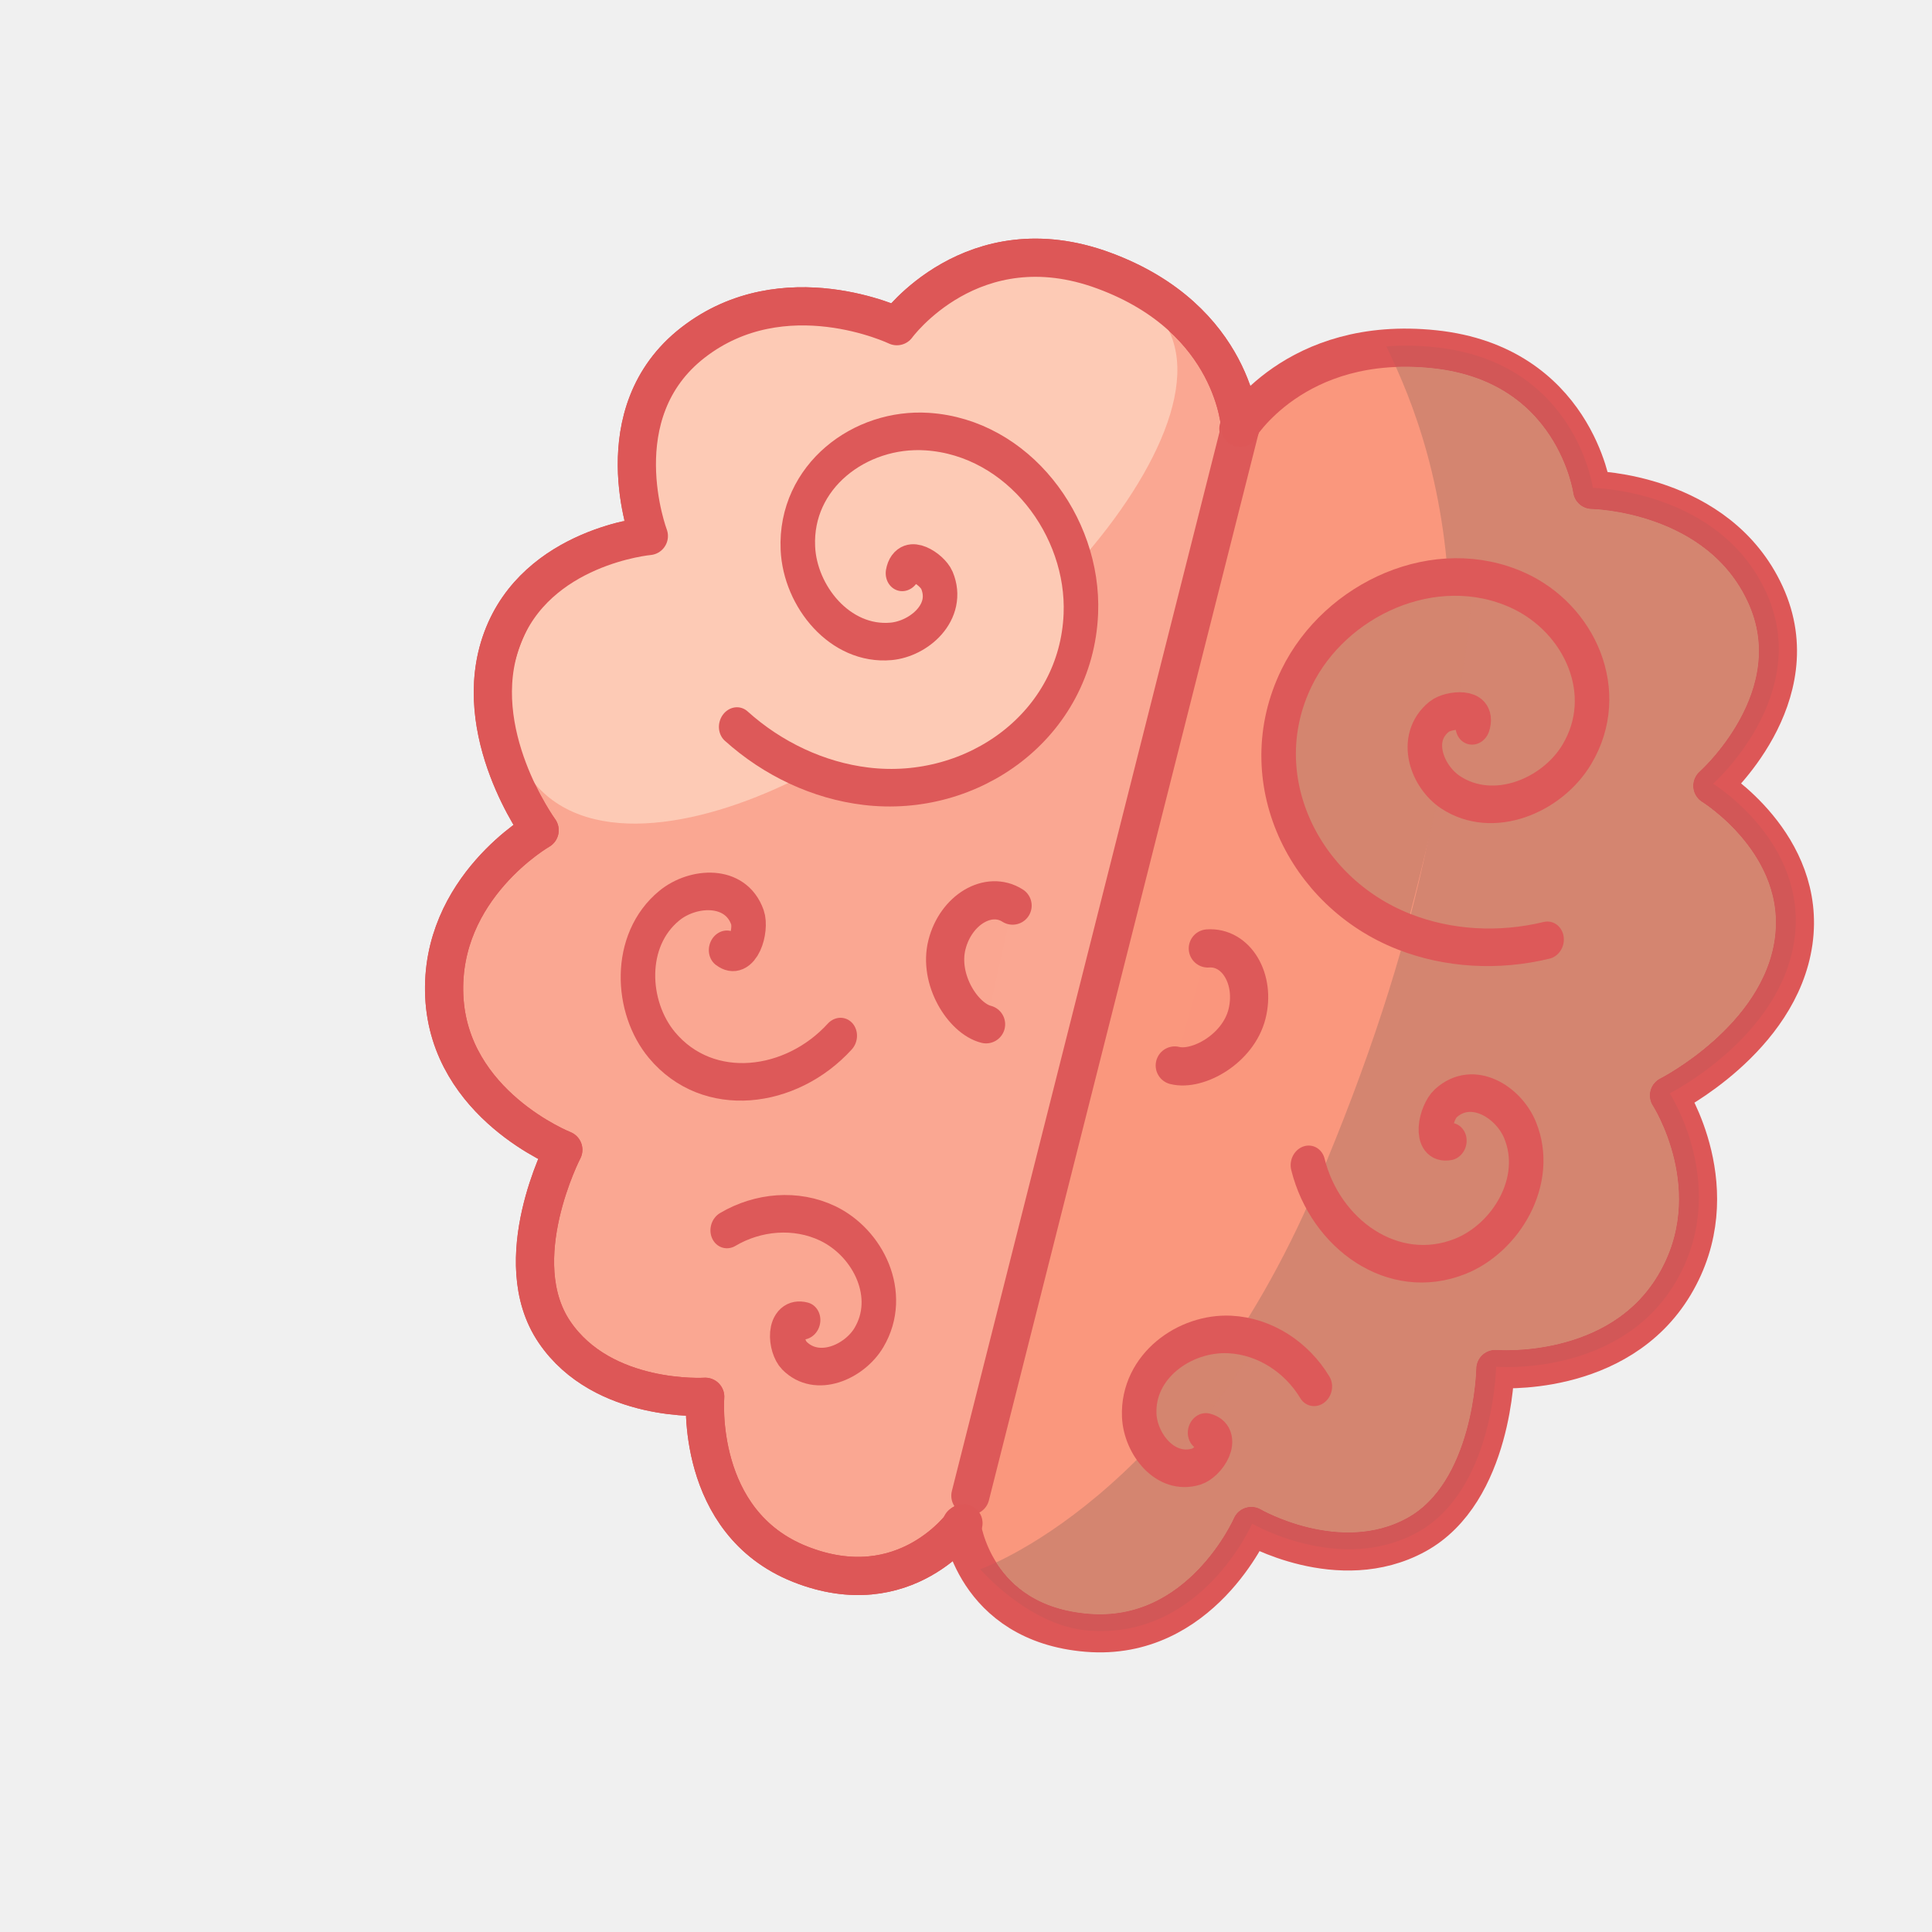
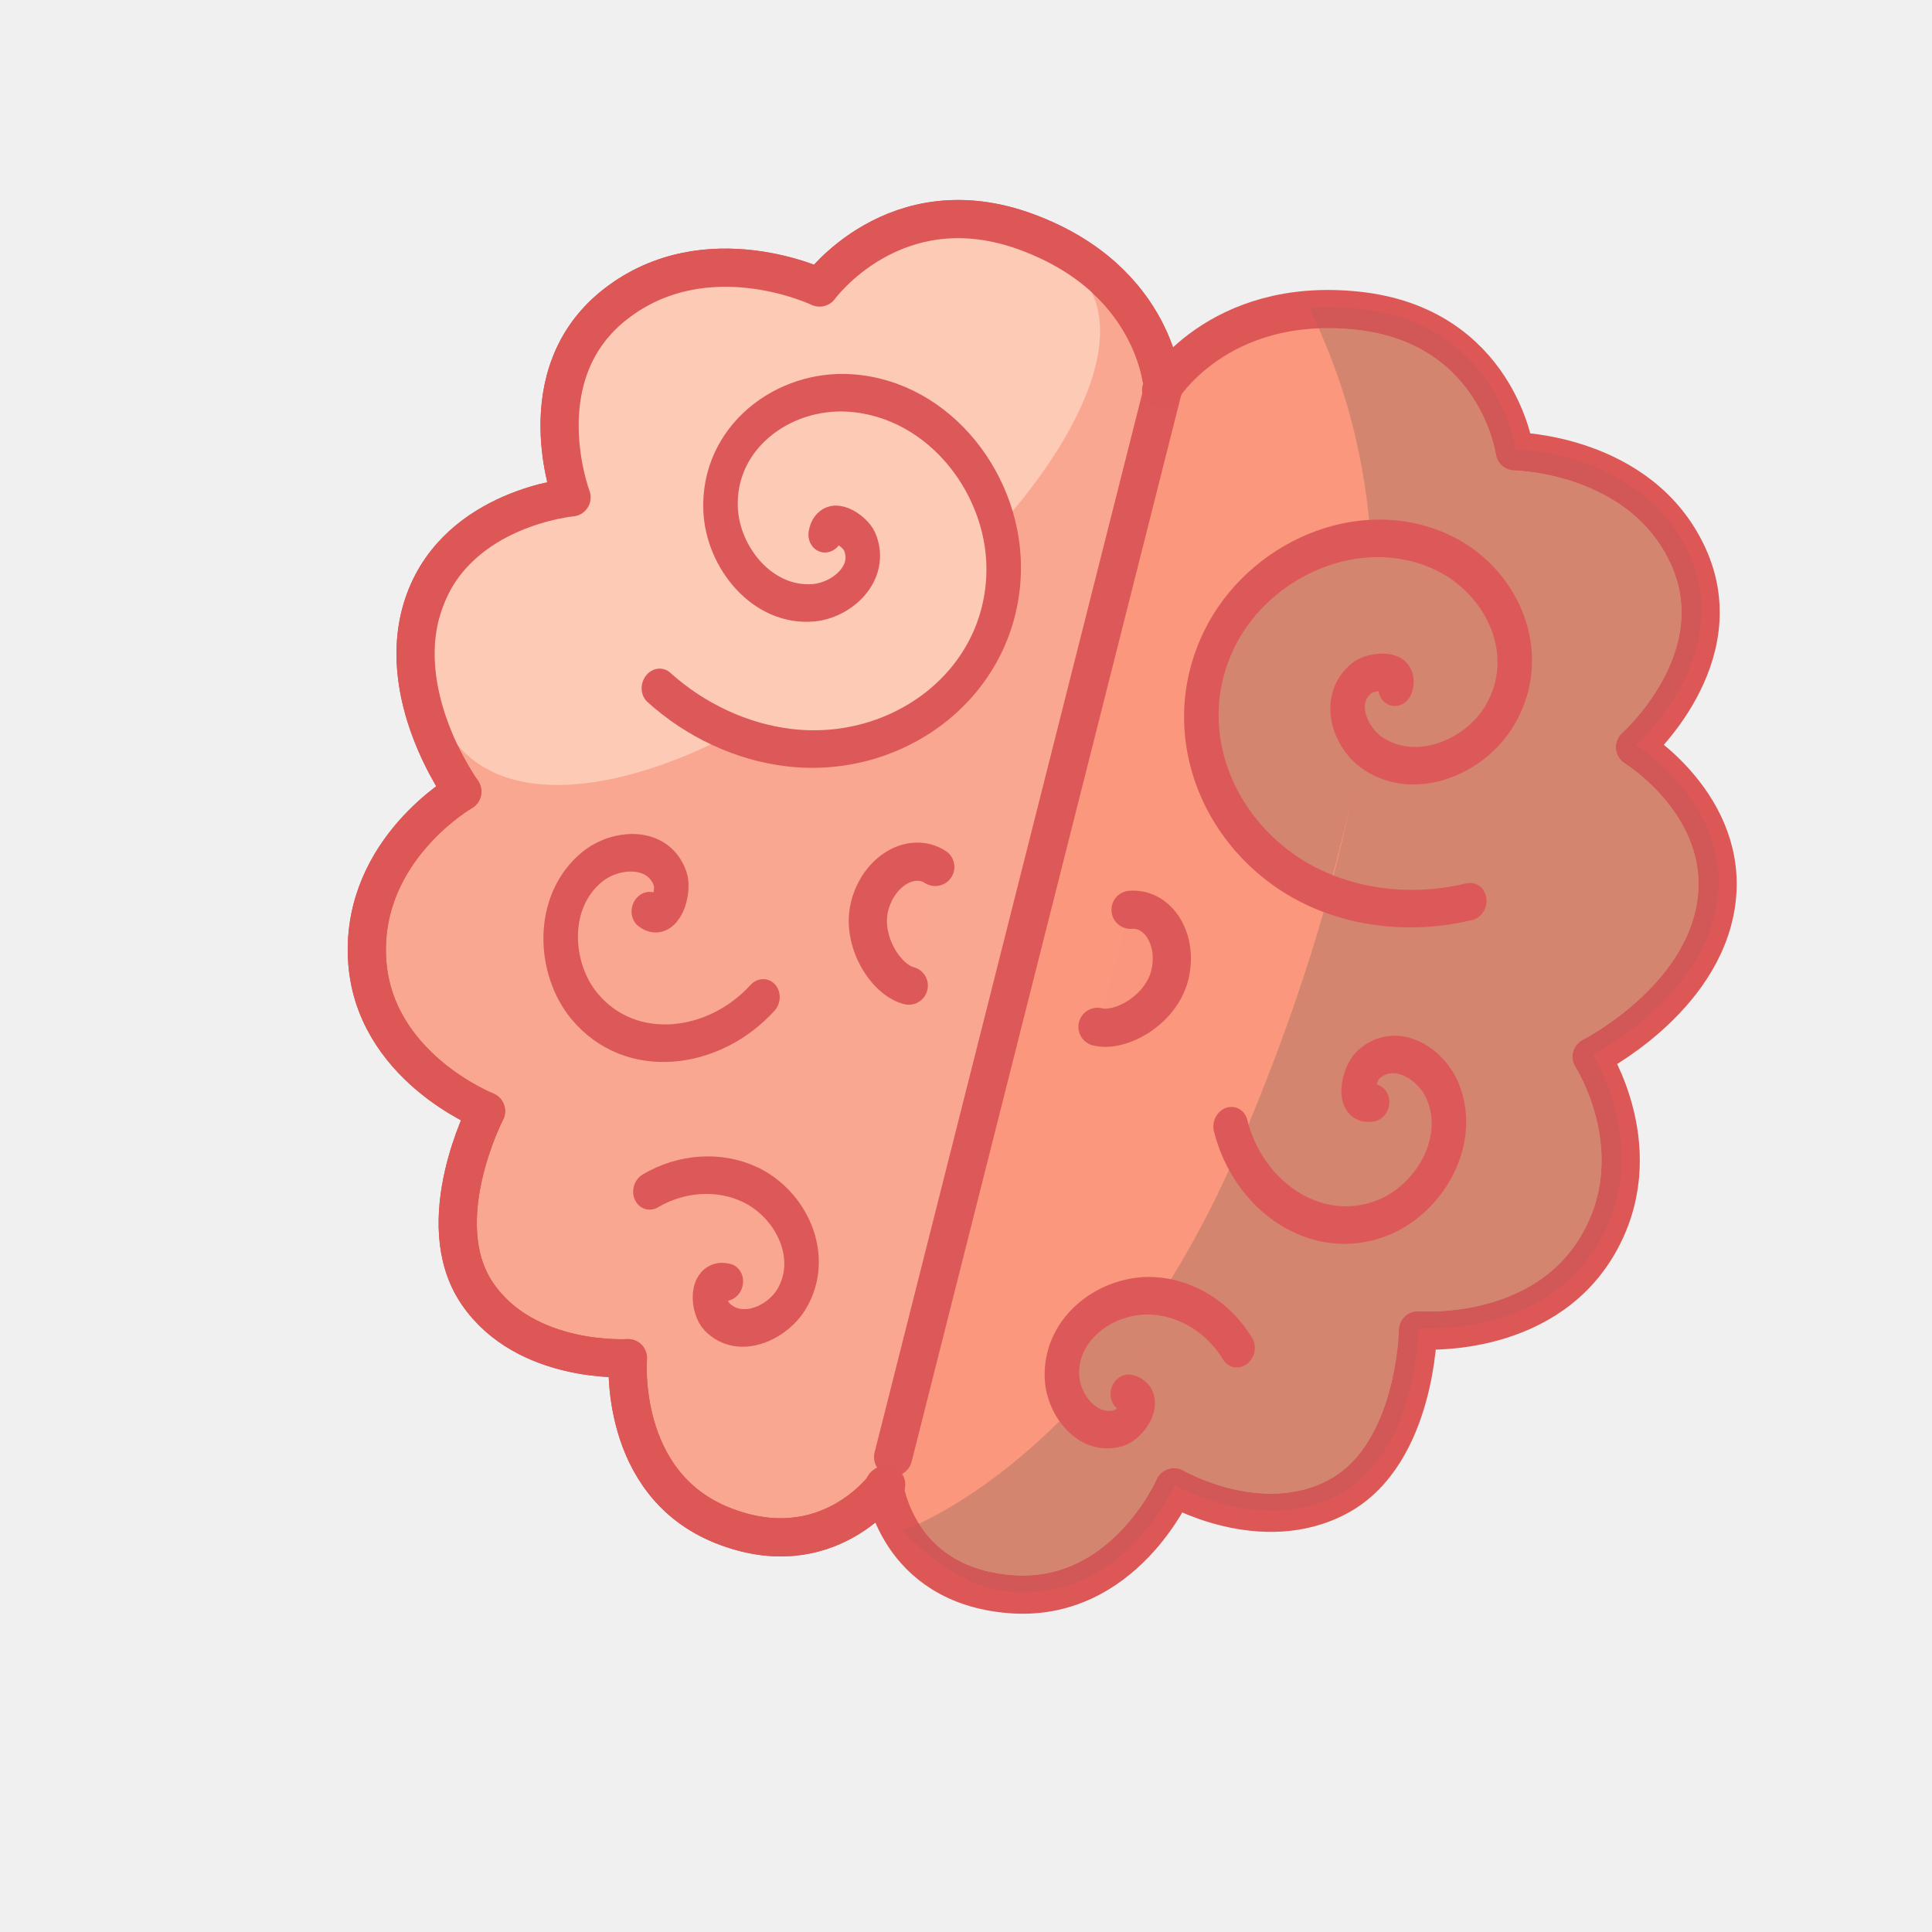
<svg xmlns="http://www.w3.org/2000/svg" width="100" height="100" viewBox="0 0 26.458 26.458" version="1.1" id="svg2787">
  <defs id="defs2784" />
  <g id="layer1">
    <g id="g63692" transform="matrix(1.060491,0,0,1.060407,-39.48656,22.78884)" style="stroke-width:0.943">
      <path style="fill:#9ae9e9;fill-opacity:0.937;stroke:#ffffff;stroke-width:0.189;stroke-linecap:round;stroke-linejoin:round;stroke-miterlimit:8;stroke-dasharray:none;stroke-opacity:1;paint-order:fill markers stroke" d="M 13.229,3.752 4.057,8.932 7.624,11.021 Z" id="path49283" />
      <path style="fill:#16b8b8;fill-opacity:0.961;stroke:#ffffff;stroke-width:0.189;stroke-linecap:round;stroke-linejoin:round;stroke-miterlimit:8;stroke-dasharray:none;stroke-opacity:1;paint-order:fill markers stroke" d="m 13.229,3.752 -5.605,7.269 11.064,0.006 z" id="path49339" />
      <path style="fill:#0094a2;fill-opacity:0.867;stroke:#ffffff;stroke-width:0.189;stroke-linecap:round;stroke-linejoin:round;stroke-miterlimit:8;stroke-dasharray:none;stroke-opacity:1;paint-order:fill markers stroke" d="M 13.229,3.752 22.324,8.971 18.687,11.027 Z" id="path49341" />
      <path style="fill:#7ecaf3;fill-opacity:0.992;stroke:#ffffff;stroke-width:0.189;stroke-linecap:round;stroke-linejoin:round;stroke-miterlimit:8;stroke-dasharray:none;stroke-opacity:1;paint-order:fill markers stroke" d="m 7.699,11.036 11.064,0.006 -5.533,10.194 z" id="path49343" />
      <path style="fill:#2b8ba7;fill-opacity:0.941;stroke:#ffffff;stroke-width:0.189;stroke-linecap:round;stroke-linejoin:round;stroke-miterlimit:8;stroke-dasharray:none;stroke-opacity:1;paint-order:fill markers stroke" d="M 18.687,11.027 22.324,8.971 22.401,19.449 Z" id="path49345" />
      <path style="fill:#68dbdb;fill-opacity:0.941;stroke:#ffffff;stroke-width:0.189;stroke-linecap:round;stroke-linejoin:round;stroke-miterlimit:8;stroke-dasharray:none;stroke-opacity:1;paint-order:fill markers stroke" d="M 4.057,8.932 7.699,11.036 4.057,19.526 Z" id="path49347" />
      <path style="fill:#65cadd;fill-opacity:0.976;stroke:#ffffff;stroke-width:0.189;stroke-linecap:round;stroke-linejoin:round;stroke-miterlimit:8;stroke-dasharray:none;stroke-opacity:1;paint-order:fill markers stroke" d="M 13.229,21.159 4.057,19.526 7.624,11.021 Z" id="path49349" />
      <path style="fill:#51a0aa;fill-opacity:0.937;stroke:#ffffff;stroke-width:0.189;stroke-linecap:round;stroke-linejoin:round;stroke-miterlimit:8;stroke-dasharray:none;stroke-opacity:1;paint-order:fill markers stroke" d="M 18.687,11.027 13.229,21.159 22.401,19.449 Z" id="path49351" />
      <path style="fill:#158696;fill-opacity:0.859;stroke:#ffffff;stroke-width:0.189;stroke-linecap:round;stroke-linejoin:round;stroke-miterlimit:8;stroke-dasharray:none;stroke-opacity:1;paint-order:fill markers stroke" d="m 13.229,21.236 9.172,-1.787 -9.172,5.374 z" id="path49353" />
      <path style="fill:#45b1bf;fill-opacity:0.859;stroke:#ffffff;stroke-width:0.189;stroke-linecap:round;stroke-linejoin:round;stroke-miterlimit:8;stroke-dasharray:none;stroke-opacity:1;paint-order:fill markers stroke" d="m 4.057,19.526 9.172,1.71 -10e-7,3.587 z" id="path49355" />
      <ellipse style="fill:#ffffff;fill-rule:evenodd;stroke-width:0.25" id="path5889-2-8-5-2-3-6-35" cx="18.78" cy="11.12" rx="0.635" ry="0.635" />
      <ellipse style="fill:#ffffff;fill-rule:evenodd;stroke-width:0.25" id="path5889-2-8-5-2-3-6-35-7" cx="7.531" cy="11.12" rx="0.635" ry="0.635" />
      <ellipse style="fill:#ffffff;fill-rule:evenodd;stroke-width:0.25" id="path5889-2-8-5-2-3-6-35-2" cx="13.322" cy="21.252" rx="0.635" ry="0.635" />
    </g>
-     <g id="g10674" transform="matrix(0.8451044,0.2135869,-0.2135869,0.8451044,6.833445,-1.518866)">
+     <g id="g10674" transform="matrix(0.8451044,0.2135869,-0.2135869,0.8451044,5.775112,-2.048033)">
      <path style="fill:#faa38c;fill-opacity:0.941;stroke:#dd5757;stroke-width:0.6;stroke-linecap:round;stroke-linejoin:round;stroke-miterlimit:8;stroke-dasharray:none;stroke-opacity:1;paint-order:fill markers stroke;stop-color:#000000" d="m 13.365,5.352 c 0,0 -0.492,-1.636 -2.682,-1.869 -2.19,-0.234 -2.94,1.643 -2.94,1.643 0,0 -1.927,-0.39 -3.041,1.033 -1.114,1.423 0.071,3.118 0.071,3.118 0,0 -1.674,0.585 -1.839,2.132 -0.164,1.547 1.308,2.77 1.308,2.77 0,0 -1.308,1.26 -0.813,2.896 0.495,1.636 2.404,1.88 2.404,1.88 0,0 -0.447,1.906 0.566,2.809 1.013,0.903 2.546,0.407 2.546,0.407 0,0 0.322,1.953 2.09,2.184 1.768,0.231 2.33,-1.253 2.33,-1.253" id="path872-4" />
      <path id="path3129-0" style="fill:#fdcab5;fill-rule:evenodd;stroke-width:0.265" transform="matrix(0.8623549,0.5063043,-0.5880751,0.8088064,0,0)" d="M 13.861,6.433 C 13.517,8.08 12.666,9.664 11.357,9.664 9.89,9.664 8.681,7.775 8.92,5.659 8.604,4.796 7.665,3.883 7.665,2.934 c 0,-1.226 0.509,-2.048 1.696,-2.44 0.009,-1.784 1.08,-3.024 2.355,-3.024 1.231,-2e-7 2.022,1.755 2.312,3.672 1.57,1.654 1.559,2.287 1.508,2.885 -0.051,0.598 -0.486,1.835 -1.674,2.406 z" />
      <g id="g2658-4" transform="translate(6.222857,34.65)">
        <path id="path1601-6-5" style="fill:none;fill-rule:evenodd;stroke:#dd5959;stroke-width:0.505;stroke-linecap:round" transform="matrix(0.06010381,-1.172811,-1.065804,-0.06613829,-18.4649,5.187794)" d="m 21.921,-17.325 c -0.098,-0.297 0.352,-0.278 0.494,-0.162 0.383,0.314 0.173,0.903 -0.17,1.15 -0.613,0.443 -1.453,0.106 -1.806,-0.501 -0.518,-0.891 -0.041,-2.013 0.833,-2.463 m -3.772,-0.716 c -0.018,0.32 -0.396,0.144 -0.478,-0.027 -0.202,-0.423 0.166,-0.874 0.534,-0.971 0.638,-0.169 1.203,0.415 1.286,1.074 0.064,0.513 -0.134,1.033 -0.485,1.38 m 9.088,0.381 c 0.27,0.038 0.161,-0.396 0.038,-0.511 -0.349,-0.324 -0.819,-0.004 -0.966,0.38 -0.266,0.698 0.204,1.476 0.809,1.714 0.898,0.354 1.794,-0.347 2.012,-1.316 0.293,-1.302 -0.561,-2.617 -1.694,-2.947 -1.435,-0.419 -2.803,0.708 -3.075,2.274 -0.121,0.693 -0.032,1.431 0.238,2.086" />
      </g>
      <path style="fill:#fa9276;fill-opacity:0.941;stroke:#dd5757;stroke-width:0.6;stroke-linecap:round;stroke-linejoin:round;stroke-miterlimit:8;stroke-dasharray:none;stroke-opacity:1;paint-order:fill markers stroke;stop-color:#000000" d="m 13.34,5.374 c 0,0 0.492,-1.653 2.682,-1.966 2.19,-0.313 2.94,1.537 2.94,1.537 0,0 1.927,-0.46 3.041,0.923 1.114,1.383 -0.071,3.12 -0.071,3.12 0,0 1.674,0.524 1.839,2.065 0.164,1.541 -1.308,2.818 -1.308,2.818 0,0 1.308,1.213 0.813,2.867 -0.495,1.654 -2.404,1.967 -2.404,1.967 0,0 0.447,1.89 -0.566,2.83 -1.013,0.94 -2.546,0.5 -2.546,0.5 0,0 -0.322,1.965 -2.09,2.26 -1.768,0.295 -2.33,-1.169 -2.33,-1.169" id="path872-3-9" />
      <path id="path872-3-6-5" style="mix-blend-mode:darken;fill:#d18470;fill-opacity:0.941;stroke:#dd5757;stroke-width:0;stroke-linecap:round;stroke-linejoin:round;stroke-miterlimit:8;stroke-dasharray:none;stroke-opacity:1;paint-order:fill markers stroke;stop-color:#000000" d="m 16.421,3.339 c -0.126,0.004 -0.257,0.015 -0.394,0.035 -0.276,0.039 -0.525,0.1 -0.75,0.176 1.225,1.461 3.466,4.722 2.166,13.041 -0.83,5.312 -3.645,7.147 -3.645,7.147 0,0 0.951,0.674 1.876,0.52 1.768,-0.295 2.09,-2.26 2.09,-2.26 0,0 1.533,0.44 2.546,-0.499 1.013,-0.94 0.566,-2.83 0.566,-2.83 0,0 1.91,-0.313 2.405,-1.967 0.495,-1.654 -0.813,-2.866 -0.813,-2.866 0,0 1.473,-1.277 1.308,-2.818 -0.164,-1.541 -1.839,-2.065 -1.839,-2.065 0,0 1.184,-1.738 0.071,-3.12 -1.114,-1.383 -3.041,-0.923 -3.041,-0.923 0,0 -0.659,-1.626 -2.546,-1.571 z" />
      <path style="fill:#dd5757;fill-opacity:1;stroke:#dd5959;stroke-width:0.6;stroke-linecap:round;stroke-linejoin:round;stroke-miterlimit:8;stroke-dasharray:none;stroke-opacity:1;paint-order:fill markers stroke;stop-color:#000000" d="M 13.365,5.352 V 22.657" id="path2653-2" />
      <path style="fill:#d48570;fill-opacity:0.996;stroke:#ff0044;stroke-width:0;stroke-linecap:round;stroke-linejoin:round;stroke-miterlimit:8;paint-order:fill markers stroke;stop-color:#000000" d="m 17.148,19.27 c -0.389,0.071 -1.379,0.212 -1.591,0.672 -0.212,0.46 0.354,1.556 0.601,1.485 0.247,-0.071 0.99,-2.157 0.99,-2.157 z" id="path9113" />
      <path style="fill:#dd5757;fill-opacity:0.006;stroke:#dd5959;stroke-width:0.6;stroke-linecap:round;stroke-linejoin:round;stroke-miterlimit:8;stroke-dasharray:none;stroke-opacity:1;paint-order:fill markers stroke;stop-color:#000000" d="m 11.736,13.506 c -0.425,-0.141 -0.849,0.283 -0.849,0.849 0,0.566 0.531,1.061 0.902,1.061" id="path2704-4" />
      <path style="fill:#dd5757;fill-opacity:0.006;stroke:#dd5959;stroke-width:0.6;stroke-linecap:round;stroke-linejoin:round;stroke-miterlimit:8;stroke-dasharray:none;stroke-opacity:1;paint-order:fill markers stroke;stop-color:#000000" d="m 14.875,13.407 c 0.425,-0.141 0.849,0.283 0.849,0.849 0,0.566 -0.531,1.061 -0.902,1.061" id="path2704-0-2" />
      <path style="fill:#d48570;fill-opacity:0.996;stroke:#ff0044;stroke-width:0;stroke-linecap:round;stroke-linejoin:round;stroke-miterlimit:8;paint-order:fill markers stroke;stop-color:#000000" d="m 17.466,6.718 c -1.061,0.424 -2.475,1.485 -2.334,2.687 0.141,1.202 0.354,2.546 1.556,2.758 C 17.891,12.375 17.82,12.375 17.82,12.375 c 0,0 0.071,-3.96 -0.354,-5.657 z" id="path8770" />
      <g id="g2658-3-9" transform="matrix(-1,0,0,1,20.61525,34.794)">
        <path id="path1601-6-4-2" style="fill:none;fill-rule:evenodd;stroke:#dd5959;stroke-width:0.505;stroke-linecap:round" transform="matrix(0.06010381,-1.172811,-1.065804,-0.06613829,-18.4649,5.187794)" d="m 21.921,-17.325 c -0.098,-0.297 0.352,-0.278 0.494,-0.162 0.383,0.314 0.173,0.903 -0.17,1.15 -0.613,0.443 -1.453,0.106 -1.806,-0.501 -0.518,-0.891 -0.041,-2.013 0.833,-2.463 m -3.772,-0.716 c -0.018,0.32 -0.396,0.144 -0.478,-0.027 -0.202,-0.423 0.166,-0.874 0.534,-0.971 0.638,-0.169 1.203,0.415 1.286,1.074 0.064,0.513 -0.134,1.033 -0.485,1.38 m 9.088,0.381 c 0.27,0.038 0.161,-0.396 0.038,-0.511 -0.349,-0.324 -0.819,-0.004 -0.966,0.38 -0.266,0.698 0.204,1.476 0.809,1.714 0.898,0.354 1.794,-0.347 2.012,-1.316 0.293,-1.302 -0.561,-2.617 -1.694,-2.947 -1.435,-0.419 -2.803,0.708 -3.075,2.274 -0.121,0.693 -0.032,1.431 0.238,2.086" />
      </g>
      <path style="fill:#faa38c;fill-opacity:0;stroke:#dd5757;stroke-width:0.6;stroke-linecap:round;stroke-linejoin:round;stroke-miterlimit:8;stroke-dasharray:none;stroke-opacity:1;paint-order:fill markers stroke;stop-color:#000000" d="m 13.365,5.352 c 0,0 -0.492,-1.636 -2.682,-1.869 -2.19,-0.234 -2.94,1.643 -2.94,1.643 0,0 -1.927,-0.39 -3.041,1.033 -1.114,1.423 0.071,3.118 0.071,3.118 0,0 -1.674,0.585 -1.839,2.132 -0.164,1.547 1.308,2.77 1.308,2.77 0,0 -1.308,1.26 -0.813,2.896 0.495,1.636 2.404,1.88 2.404,1.88 0,0 -0.447,1.906 0.566,2.809 1.013,0.903 2.546,0.407 2.546,0.407 0,0 0.322,1.953 2.09,2.184 1.768,0.231 2.33,-1.253 2.33,-1.253" id="path872-5" />
    </g>
  </g>
</svg>
